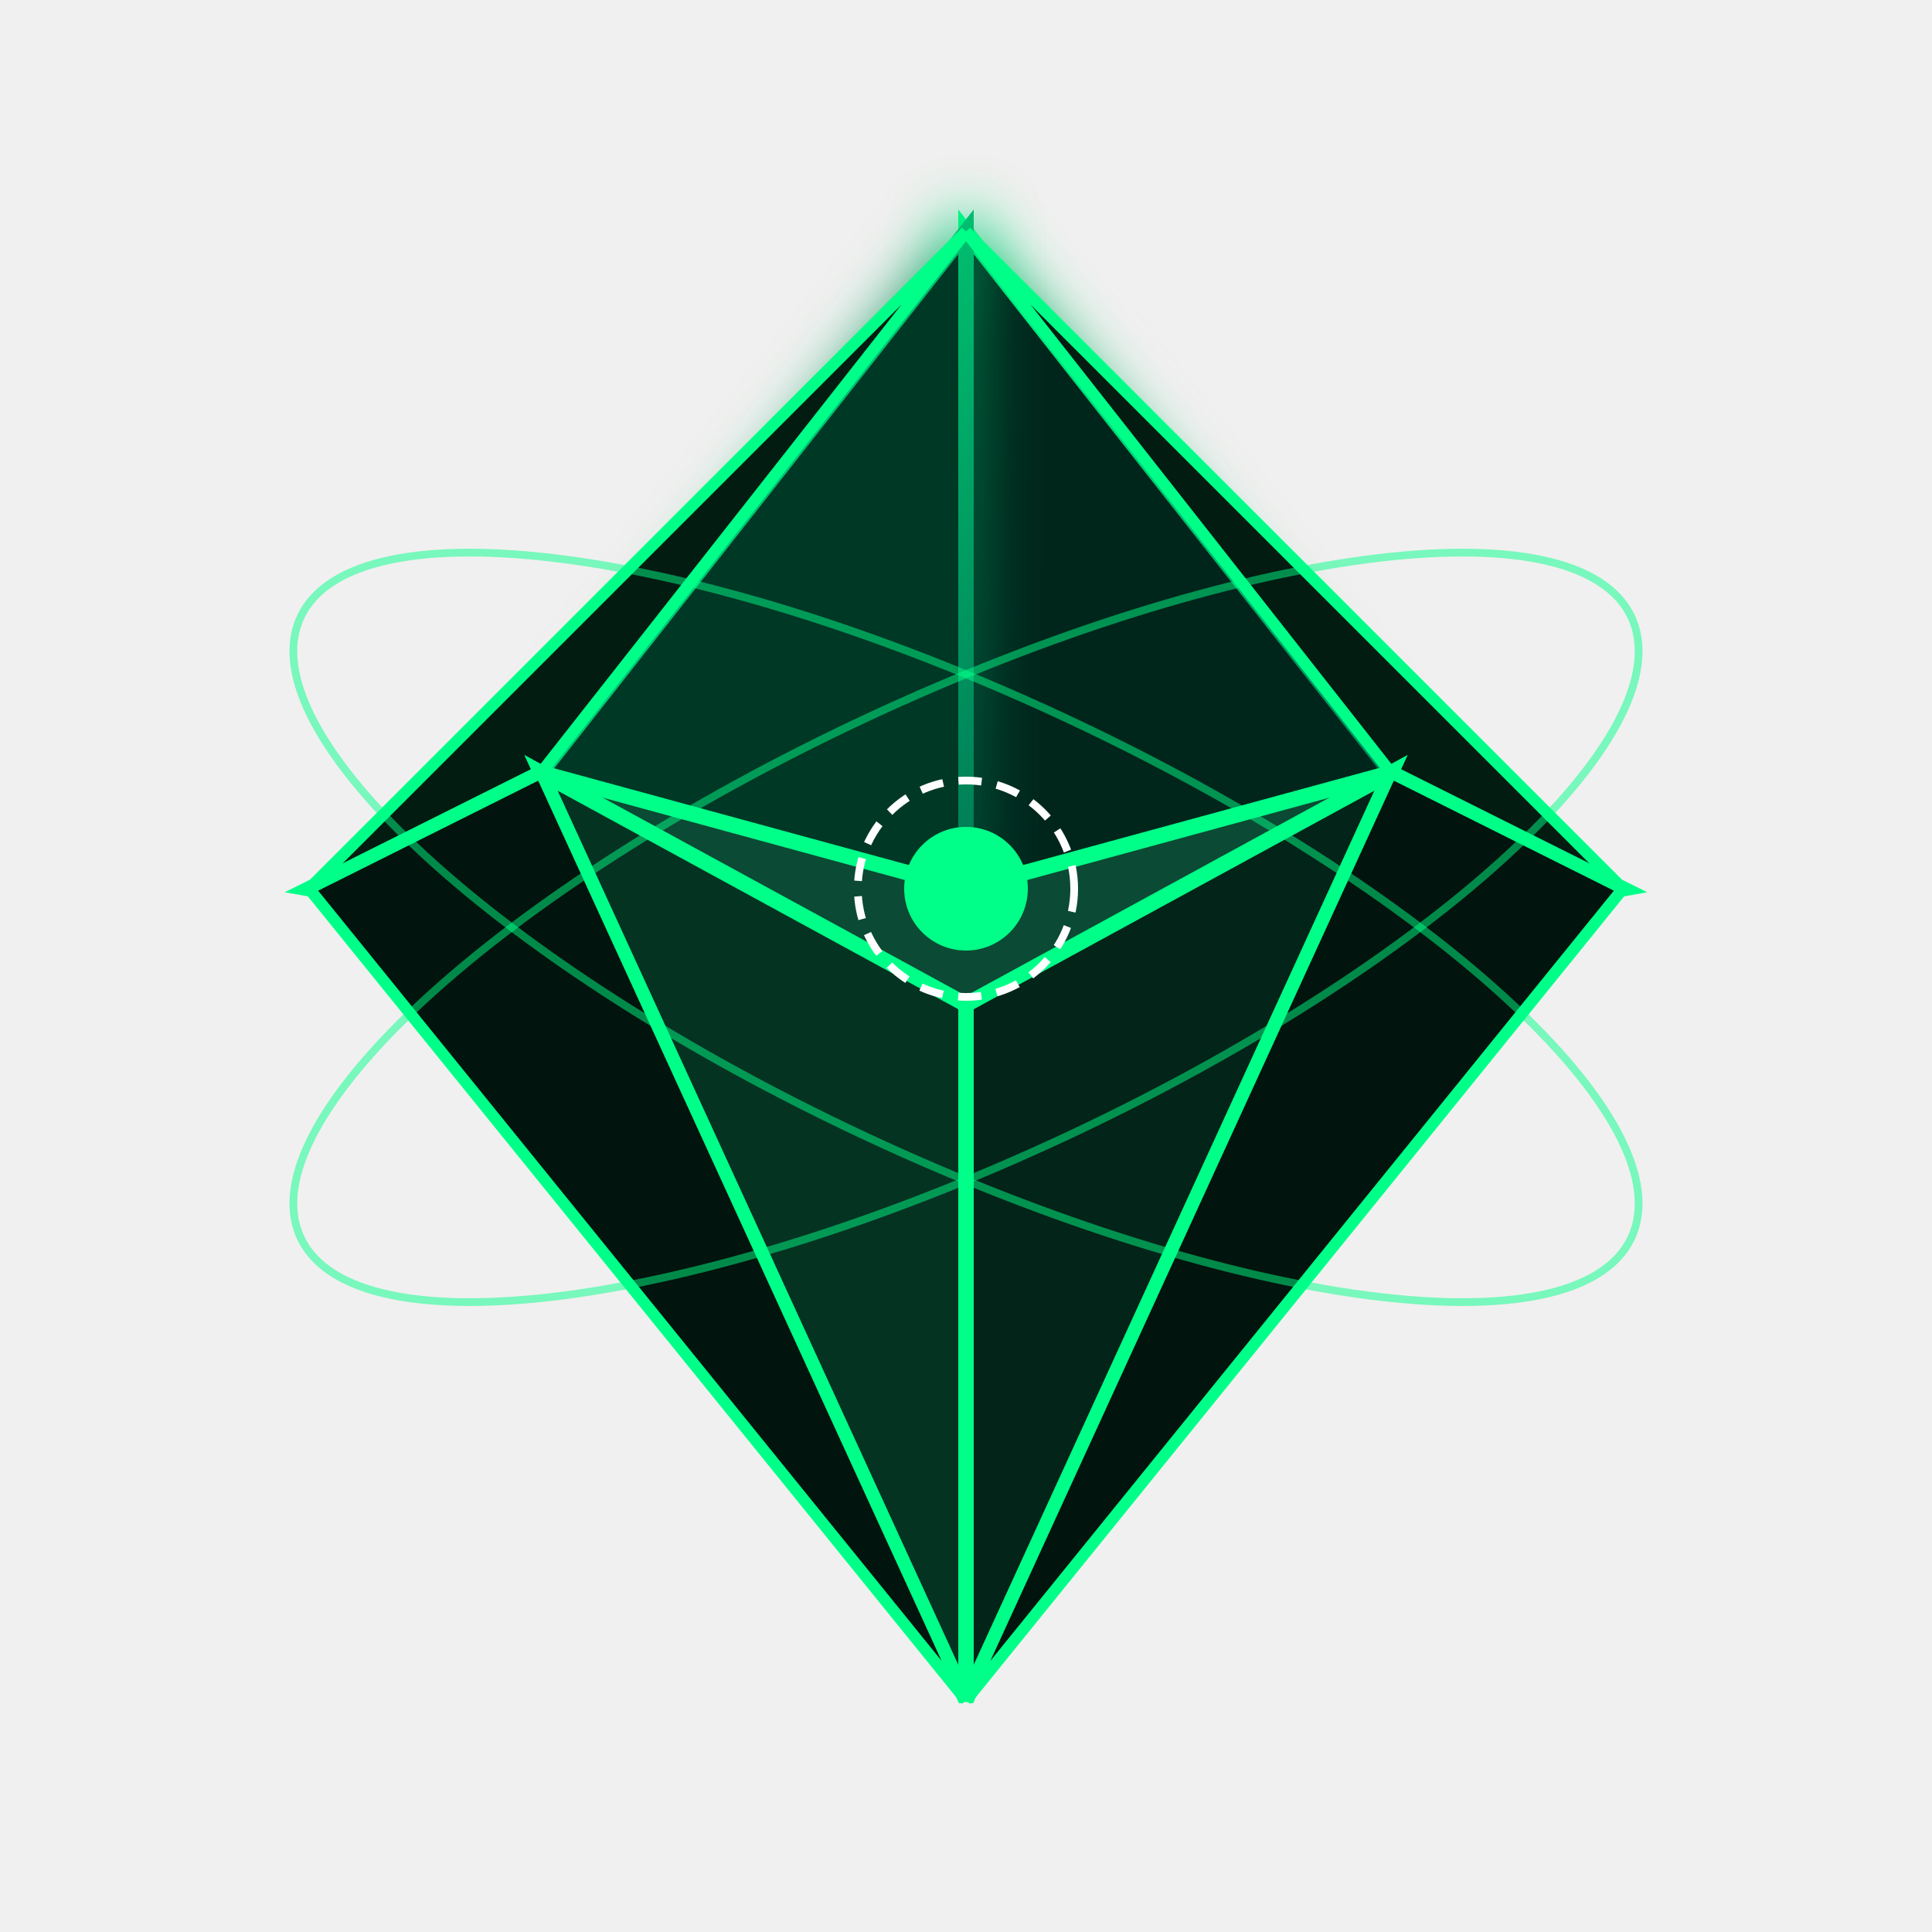
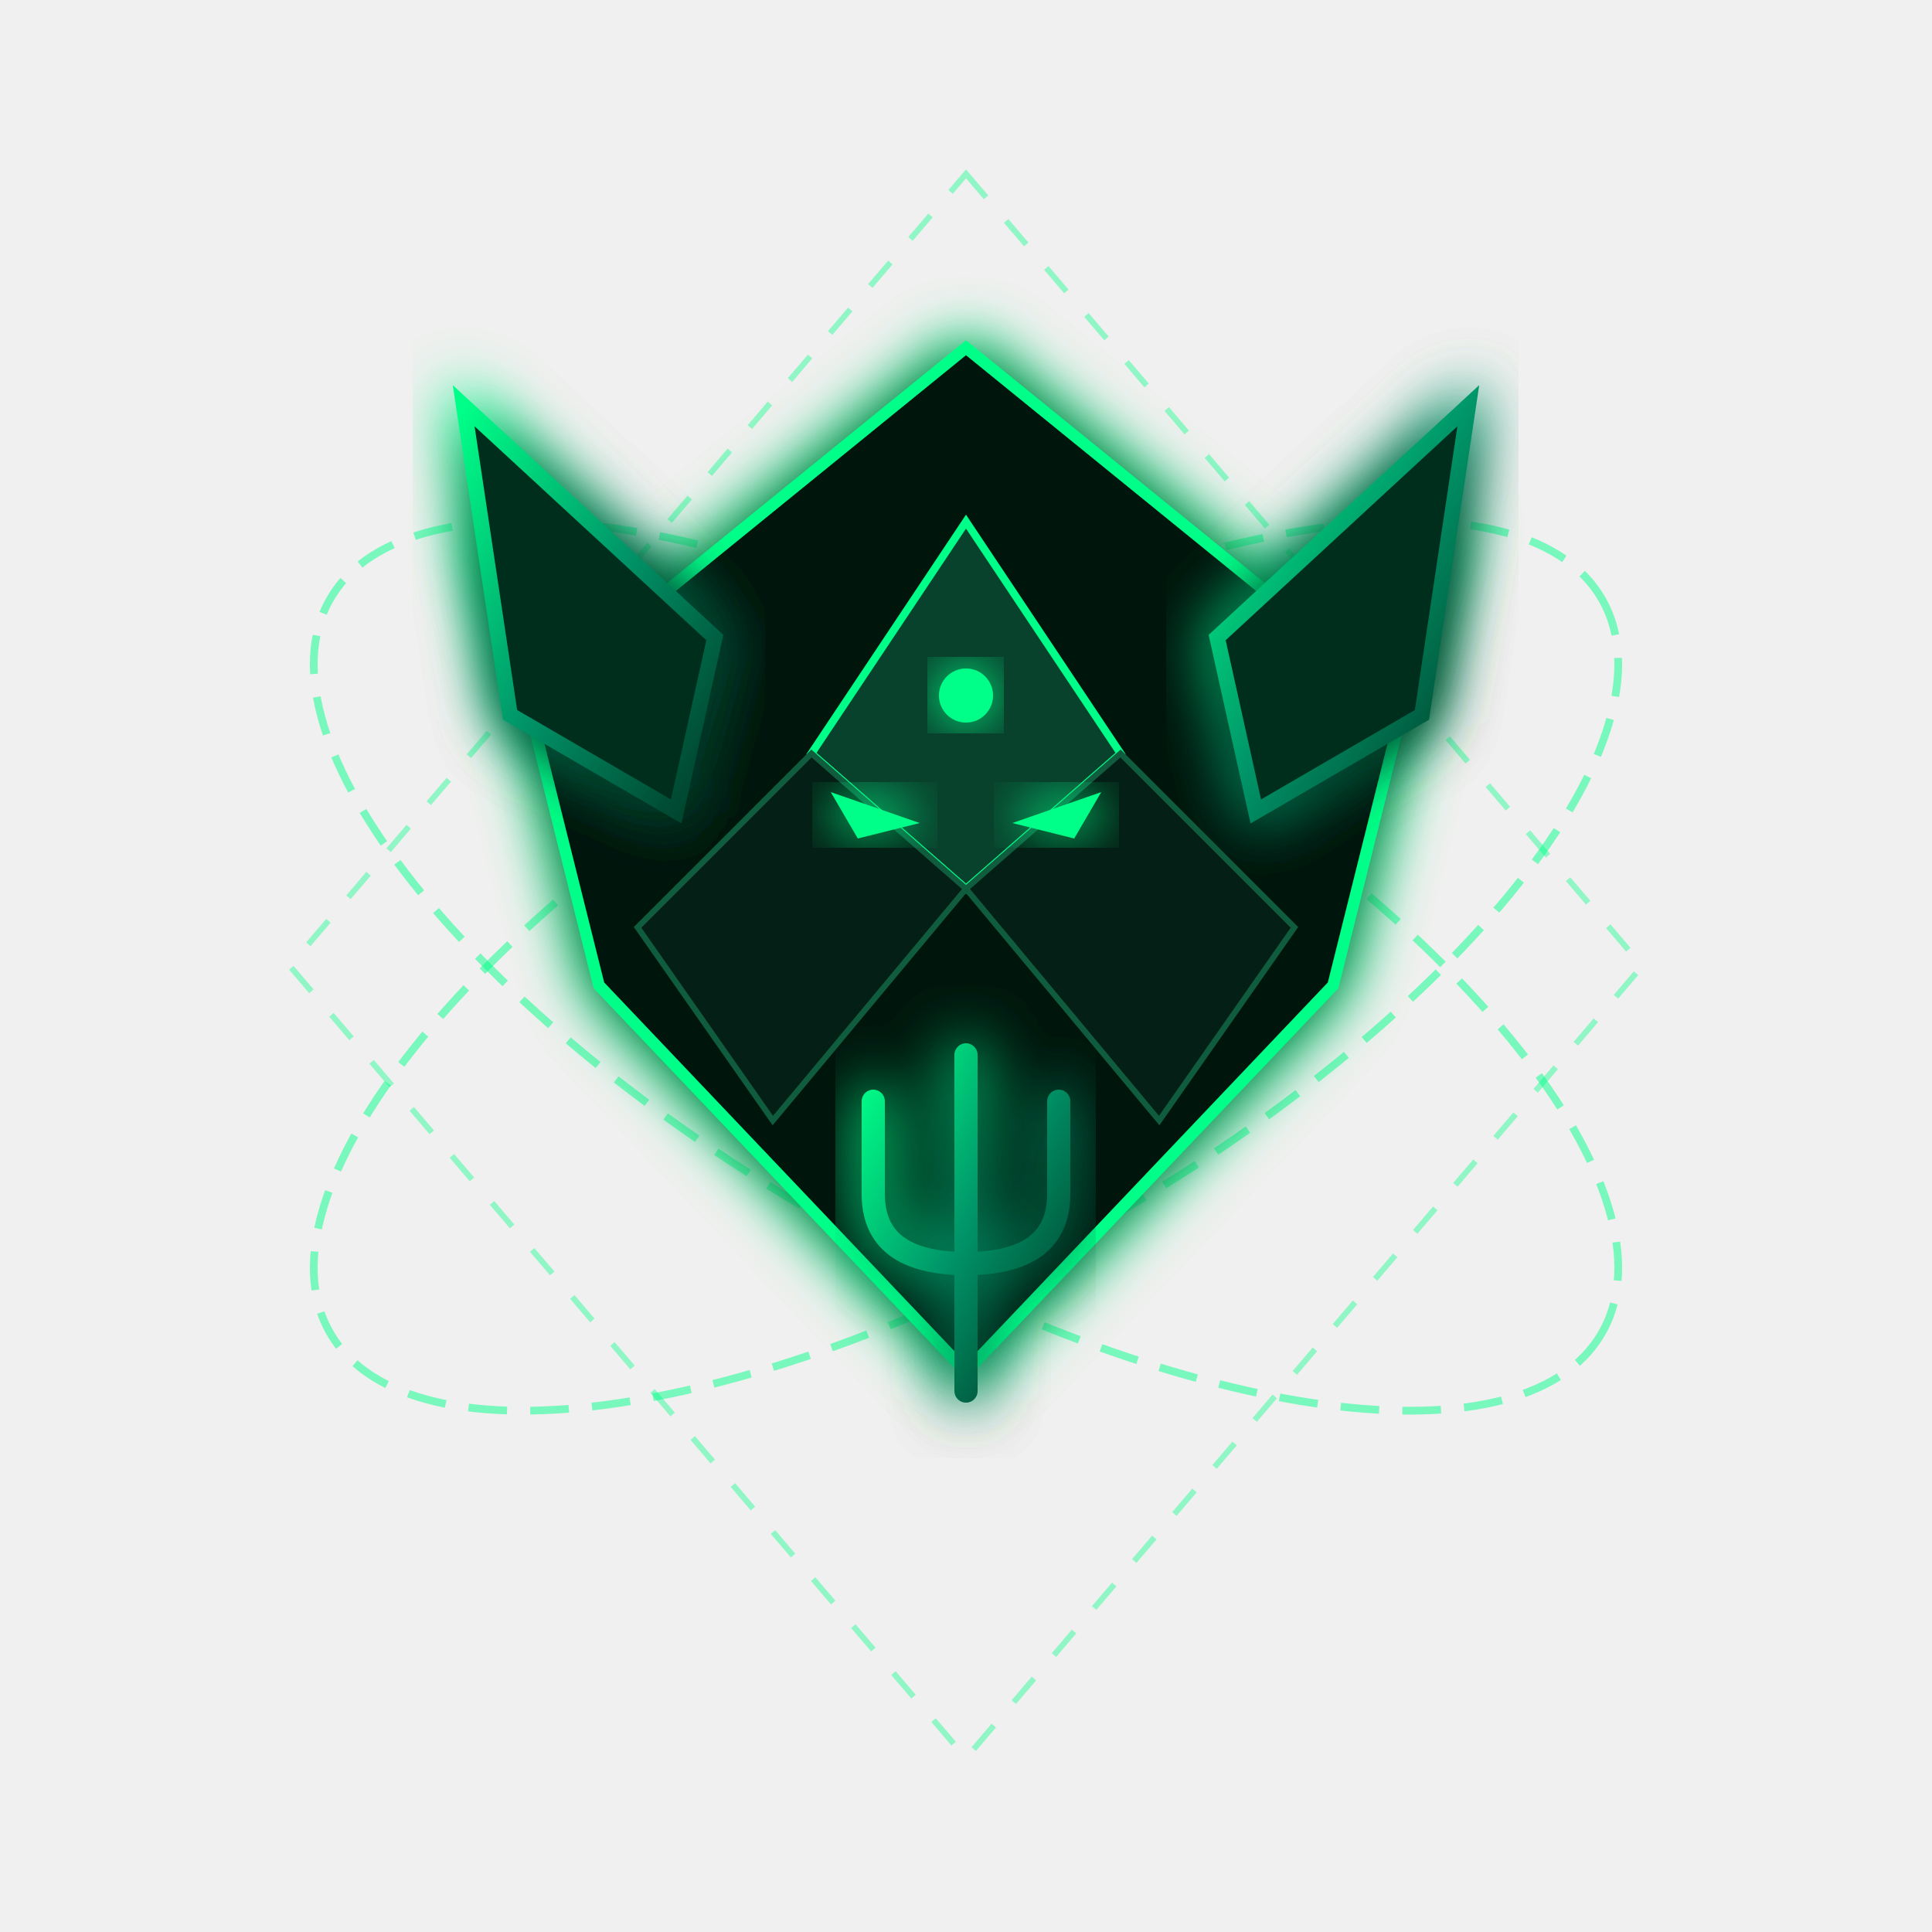
<svg xmlns="http://www.w3.org/2000/svg" viewBox="0 0 500 500" width="100%" height="100%">
  <defs>
    <linearGradient id="crystalGlow" x1="0%" y1="0%" x2="100%" y2="100%">
      <stop offset="0%" stop-color="#00ff88" />
-       <stop offset="100%" stop-color="#057a55" />
+       <stop offset="50%" stop-color="#059669" />
+       <stop offset="100%" stop-color="#023a26" />
    </linearGradient>
-     <filter id="neonBlurCrystal" x="-20%" y="-20%" width="140%" height="140%">
+     <filter id="glow-crystal" x="-20%" y="-20%" width="140%" height="140%">
      <feGaussianBlur stdDeviation="8" result="blur" />
      <feMerge>
+         <feMergeNode in="blur" />
        <feMergeNode in="blur" />
        <feMergeNode in="SourceGraphic" />
      </feMerge>
    </filter>
  </defs>
-   <polygon points="250,60 360,200 250,230" fill="#04271a" stroke="url(#crystalGlow)" stroke-width="4" filter="url(#neonBlurCrystal)" />
-   <polygon points="250,60 140,200 250,230" fill="#063826" stroke="url(#crystalGlow)" stroke-width="4" filter="url(#neonBlurCrystal)" />
-   <polygon points="250,60 360,200 420,230" fill="#021c12" stroke="#00ff88" stroke-width="3" />
-   <polygon points="250,60 140,200 80,230" fill="#021c12" stroke="#00ff88" stroke-width="3" />
-   <polygon points="140,200 250,230 360,200 420,230 250,260 80,230" fill="#0b4a34" stroke="#00ff88" stroke-width="4" />
-   <polygon points="250,440 360,200 250,260" fill="#032418" stroke="#00ff88" stroke-width="4" />
-   <polygon points="250,440 140,200 250,260" fill="#053322" stroke="#00ff88" stroke-width="4" />
-   <polygon points="250,440 360,200 420,230" fill="#01140d" stroke="#00ff88" stroke-width="3" />
-   <polygon points="250,440 140,200 80,230" fill="#01140d" stroke="#00ff88" stroke-width="3" />
-   <circle cx="250" cy="230" r="16" fill="#00ff88" />
-   <circle cx="250" cy="230" r="28" fill="none" stroke="#fff" stroke-width="2" stroke-dasharray="6,4" />
-   <ellipse cx="250" cy="240" rx="190" ry="60" fill="none" stroke="#00ff88" stroke-width="2" stroke-opacity="0.5" transform="rotate(-25 250 240)" />
-   <ellipse cx="250" cy="240" rx="190" ry="60" fill="none" stroke="#00ff88" stroke-width="2" stroke-opacity="0.5" transform="rotate(25 250 240)" />
+   <polygon points="250,45 425,250 250,455 75,250" fill="none" stroke="#00ff88" stroke-width="1.5" stroke-dasharray="8,8" opacity="0.4" />
+   <ellipse cx="250" cy="250" rx="190" ry="75" fill="none" stroke="#00ff88" stroke-width="2" stroke-dasharray="10,6" opacity="0.5" transform="rotate(-30 250 250)" />
+   <ellipse cx="250" cy="250" rx="190" ry="75" fill="none" stroke="#00ff88" stroke-width="2" stroke-dasharray="10,6" opacity="0.5" transform="rotate(30 250 250)" />
+   <g transform="translate(0, 5)">
+     <polygon points="250,85 330,150 375,130 345,250 250,350 155,250 125,130 170,150" fill="#02150e" stroke="#00ff88" stroke-width="3" filter="url(#glow-crystal)" />
+     <path d="M 185 160 L 120 100 L 132 180 L 175 205 Z" fill="#052e1f" stroke="url(#crystalGlow)" stroke-width="4" filter="url(#glow-crystal)" />
+     <path d="M 315 160 L 380 100 L 368 180 L 325 205 Z" fill="#052e1f" stroke="url(#crystalGlow)" stroke-width="4" filter="url(#glow-crystal)" />
+     <polygon points="250,130 290,190 250,225 210,190" fill="#08422d" stroke="#00ff88" stroke-width="2" />
+     <circle cx="250" cy="175" r="7" fill="#00ff88" filter="url(#glow-crystal)" />
+     <polygon points="210,190 250,225 200,285 165,235" fill="#041f15" stroke="#0f5c3f" stroke-width="1.5" />
+     <polygon points="290,190 250,225 300,285 335,235" fill="#041f15" stroke="#0f5c3f" stroke-width="1.5" />
+     <polygon points="215,200 238,208 222,212" fill="#00ff88" filter="url(#glow-crystal)" />
+     <polygon points="285,200 262,208 278,212" fill="#00ff88" filter="url(#glow-crystal)" />
+     <path d="M 226 280 L 226 304 Q 226 322, 250 322 Q 274 322, 274 304 L 274 280 M 250 268 L 250 355" fill="none" stroke="url(#crystalGlow)" stroke-width="6" stroke-linecap="round" stroke-linejoin="round" filter="url(#glow-crystal)" />
+   </g>
</svg>
